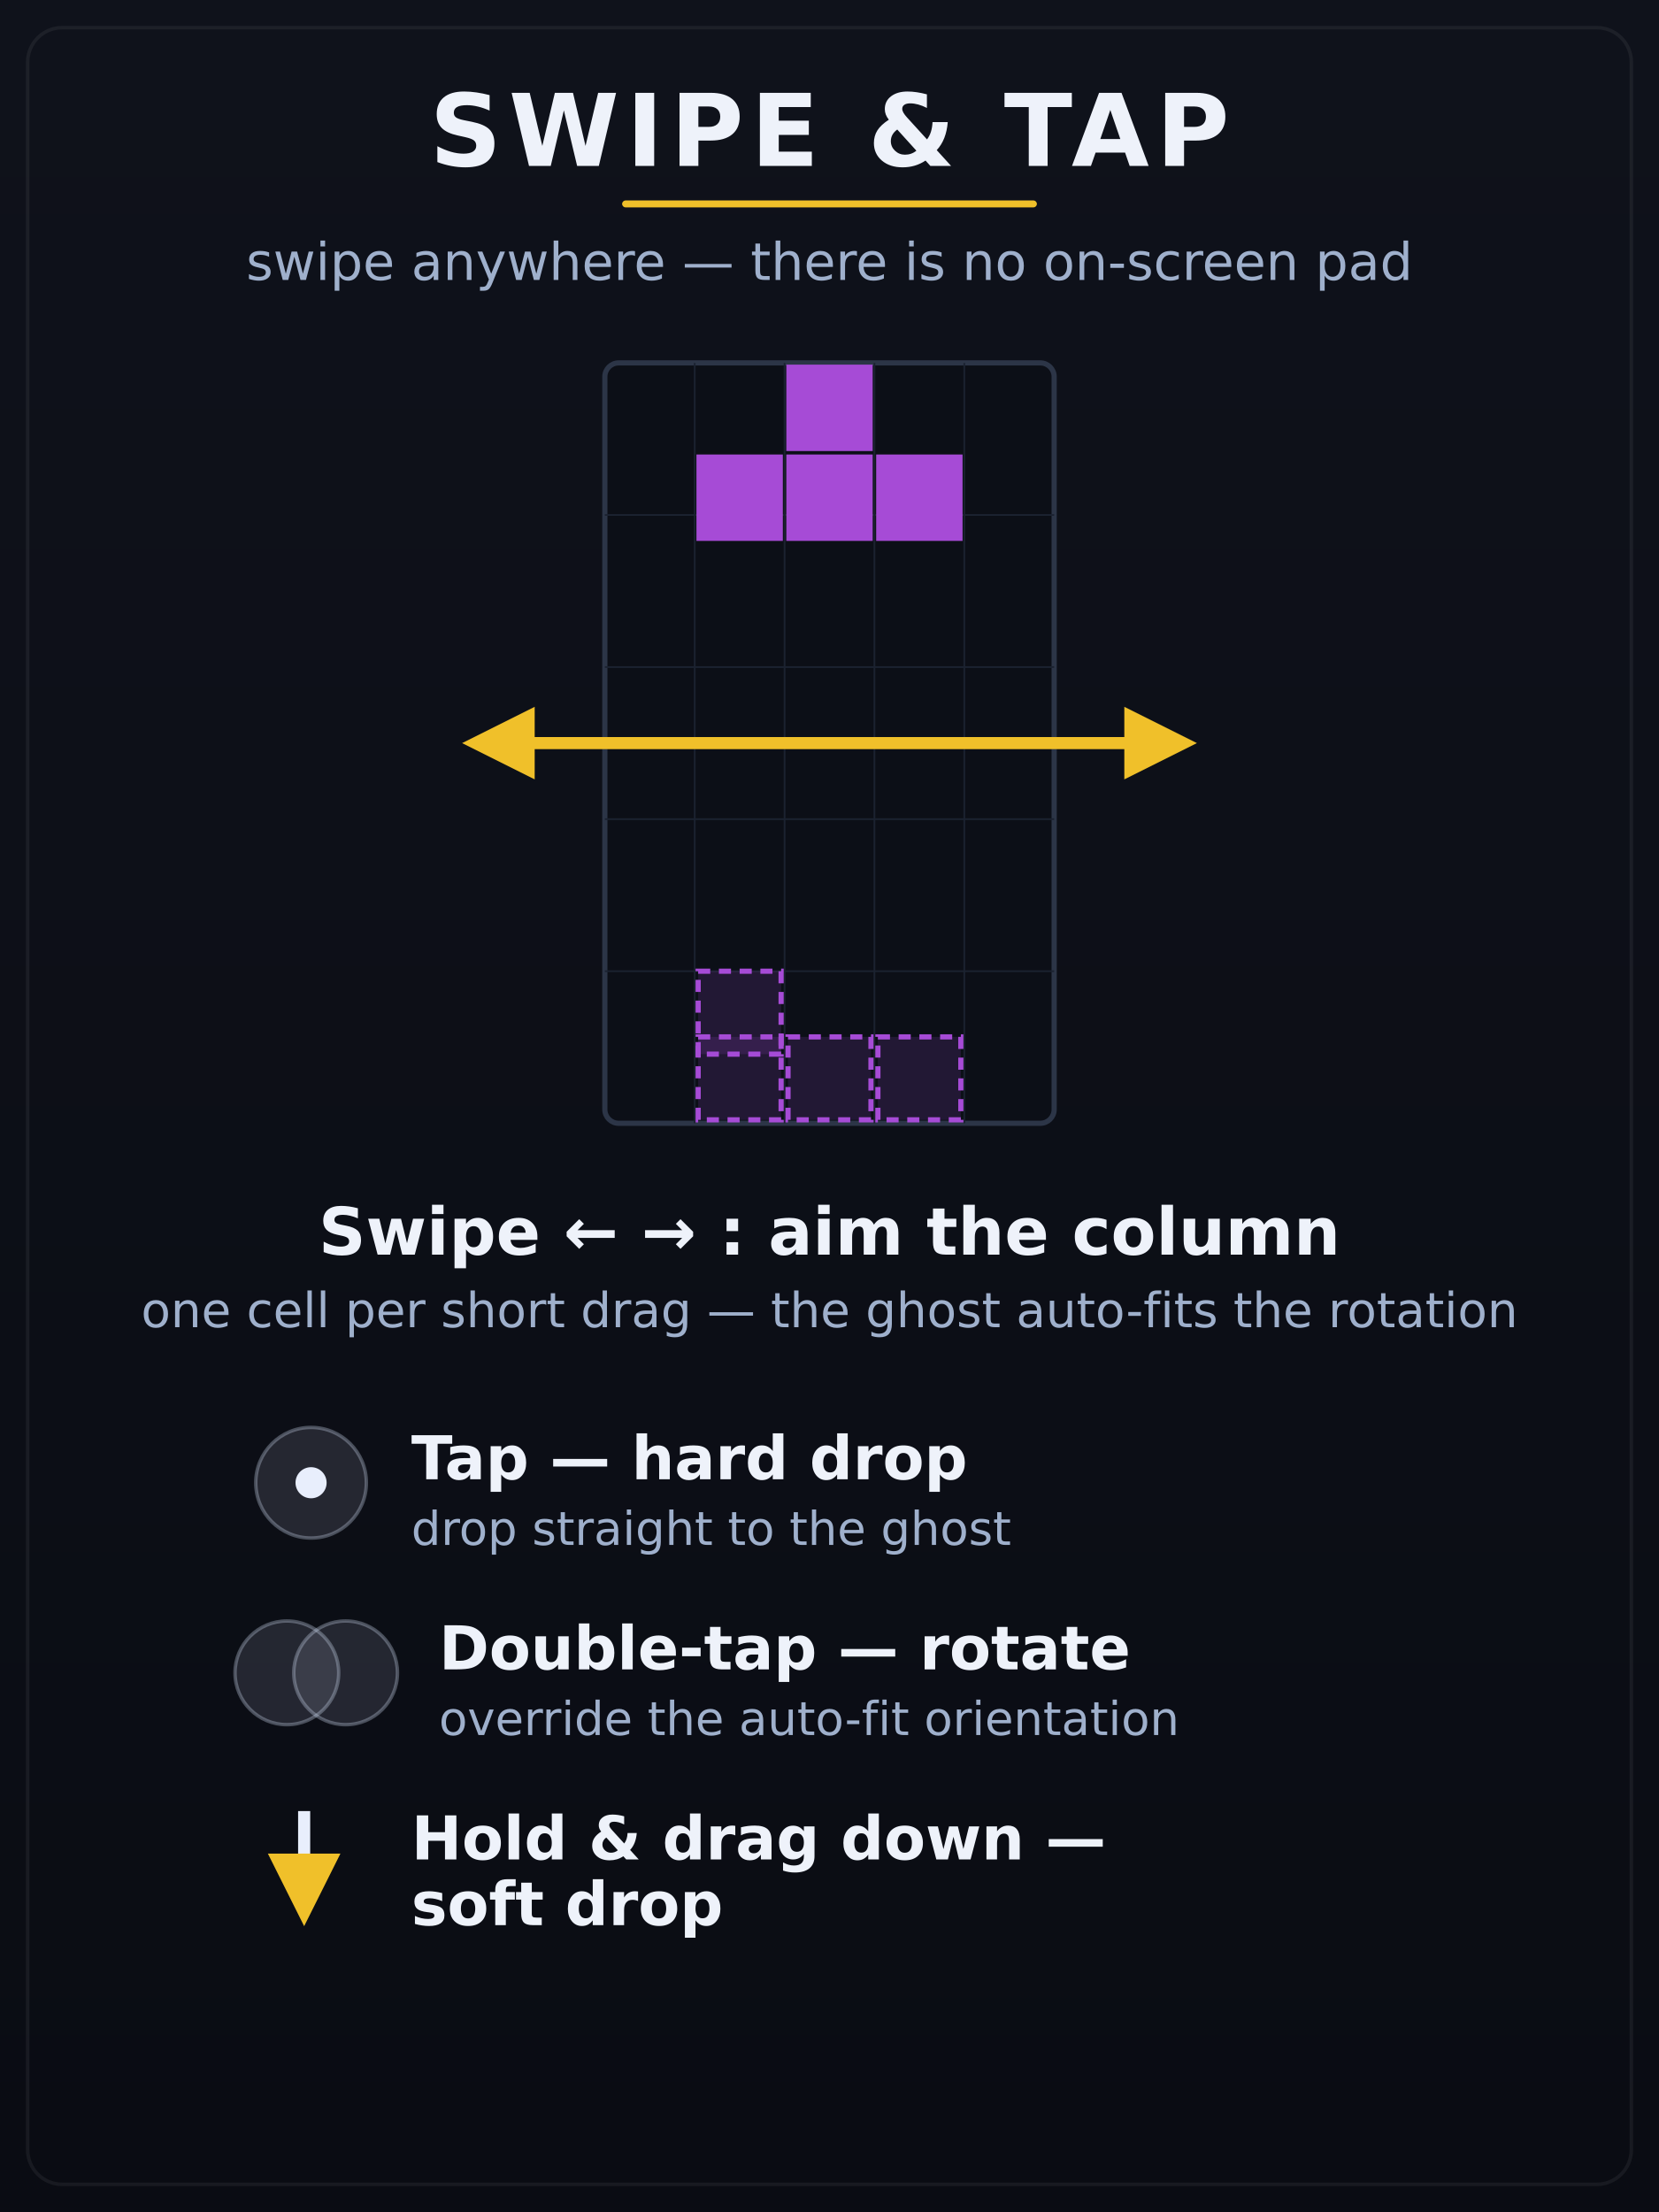
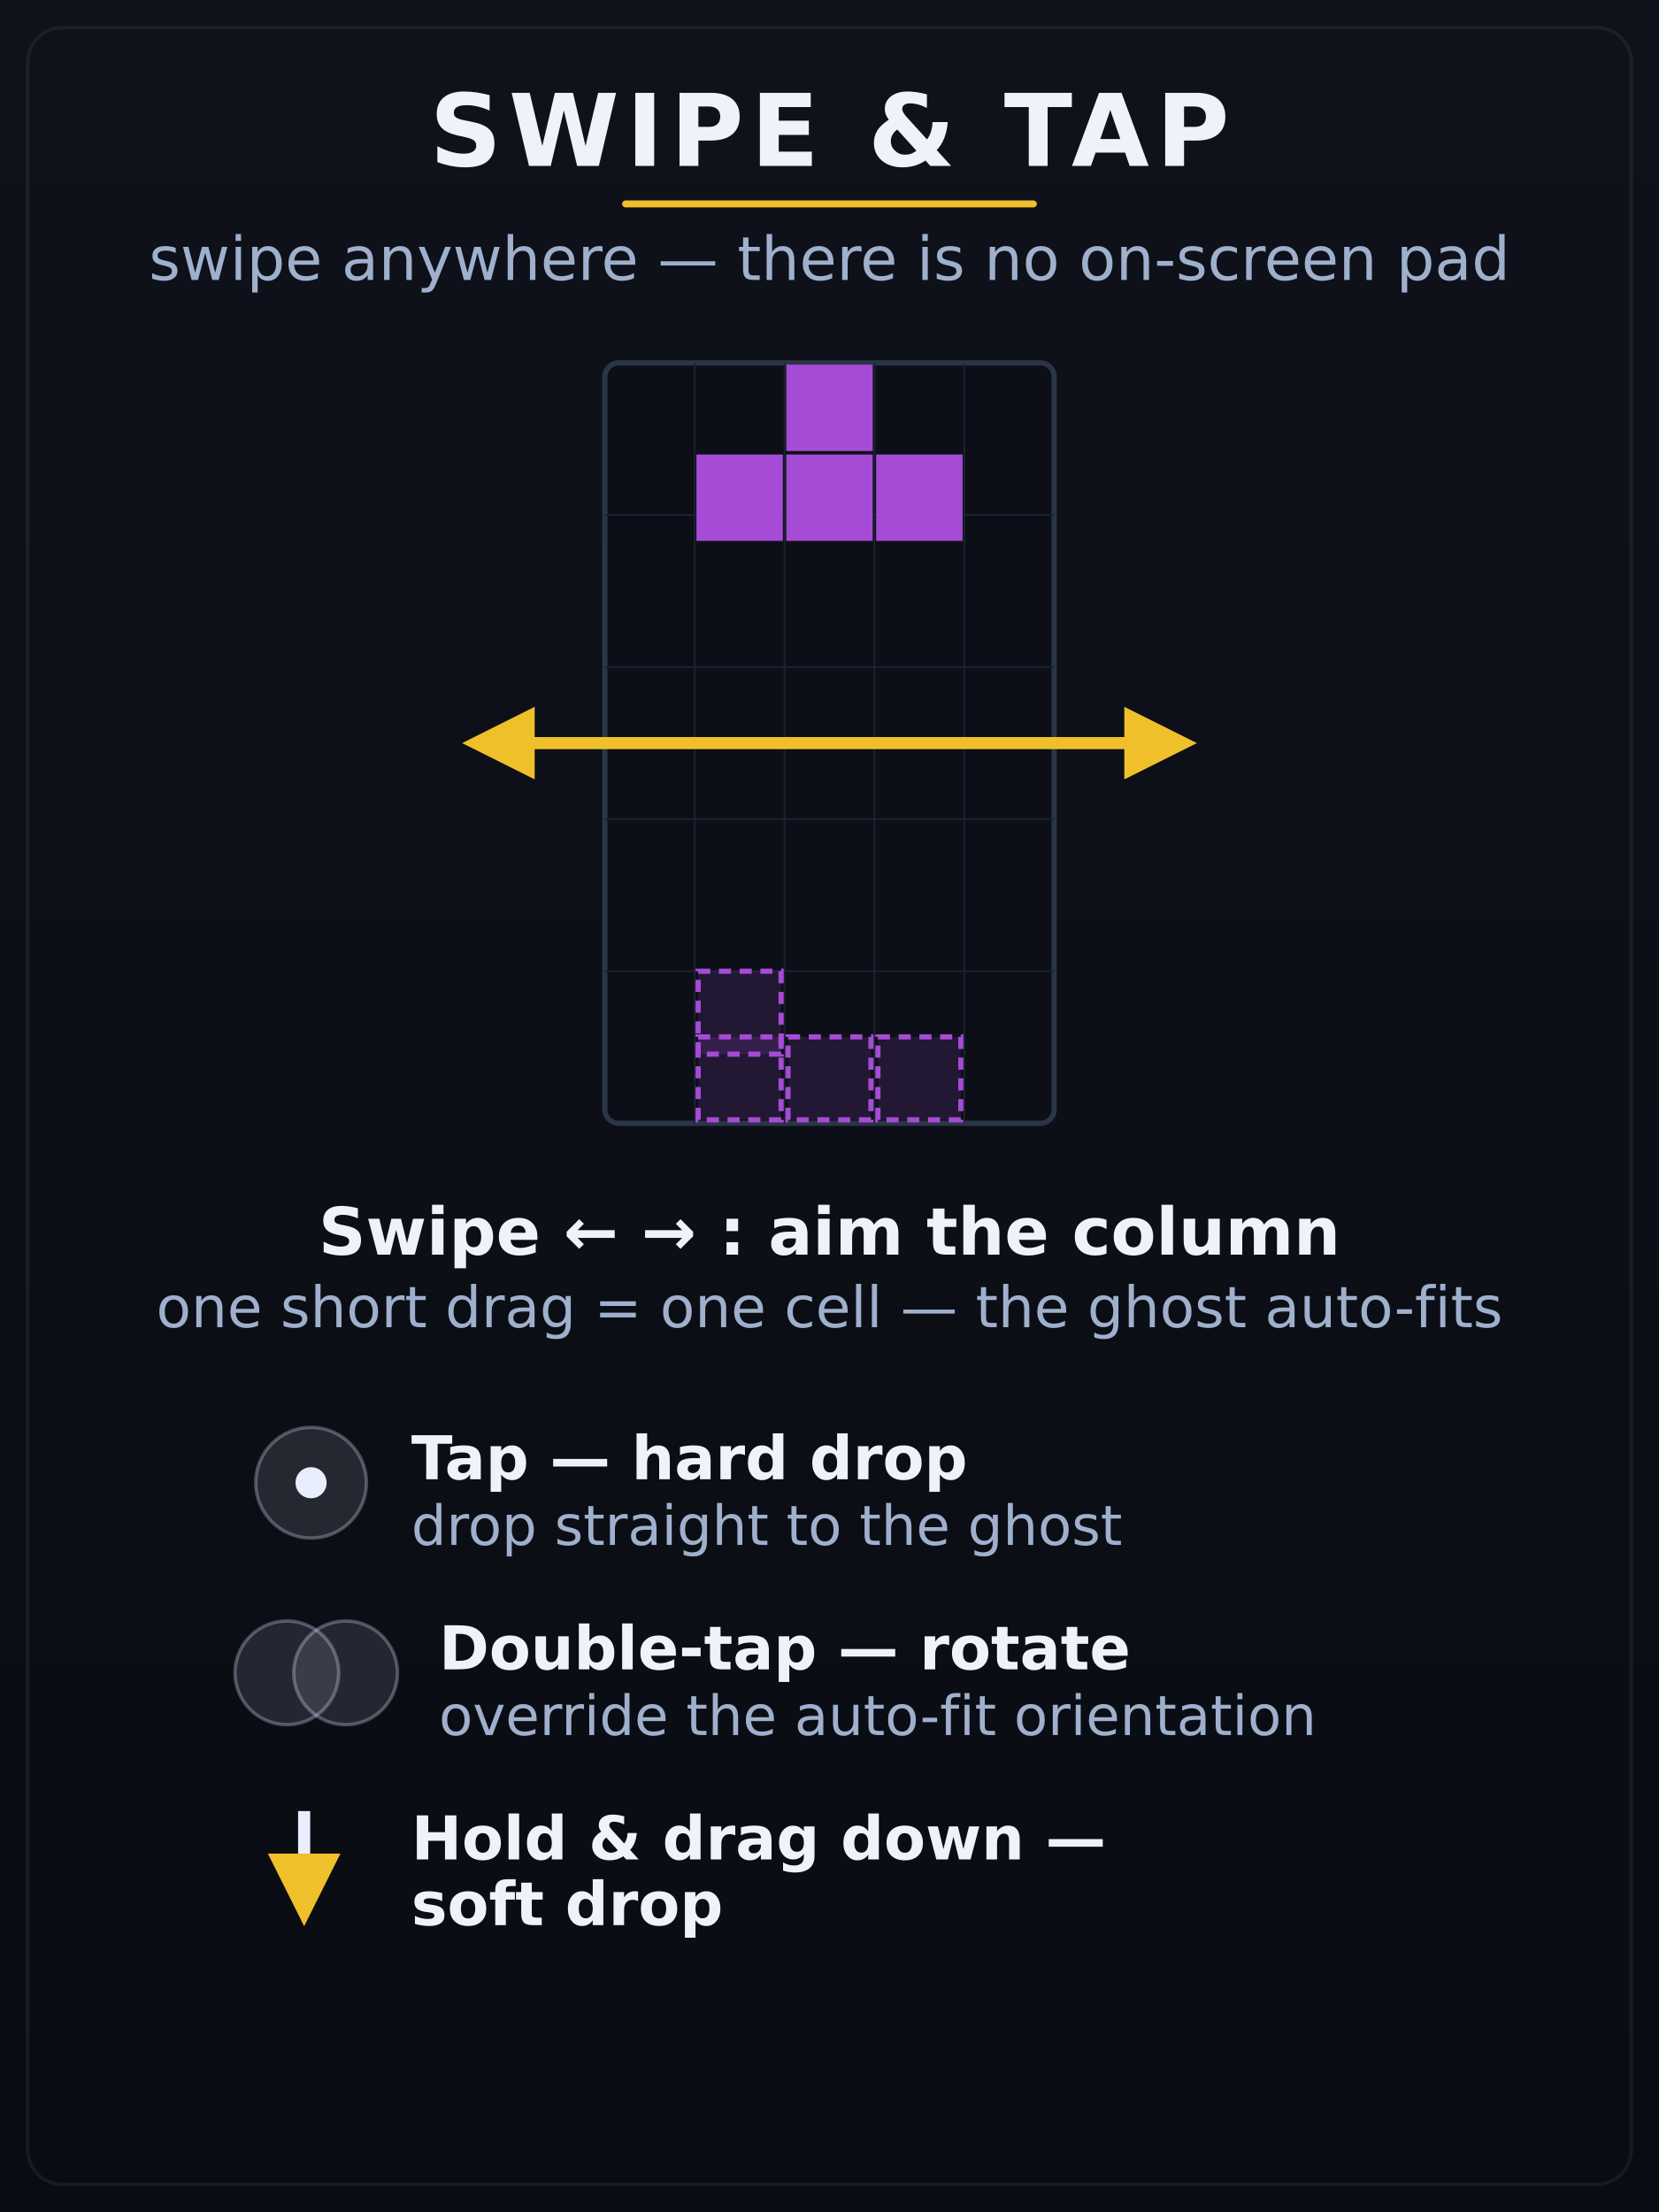
<svg xmlns="http://www.w3.org/2000/svg" width="960" height="1280" viewBox="0 0 960 1280" font-family="DejaVu Sans, 'Liberation Sans', sans-serif">
  <defs>
    <linearGradient id="bg" x1="0" y1="0" x2="0" y2="1">
      <stop offset="0" stop-color="#0f121b" />
      <stop offset="1" stop-color="#0a0c13" />
    </linearGradient>
    <marker id="ah" viewBox="0 0 10 10" refX="7" refY="5" markerWidth="6" markerHeight="6" orient="auto-start-reverse">
      <path d="M0 0 L10 5 L0 10 z" fill="#f0c02a" />
    </marker>
  </defs>
  <rect width="960" height="1280" fill="url(#bg)" />
  <rect x="16" y="16" width="928" height="1248" rx="20" fill="none" stroke="#ffffff" stroke-opacity="0.06" stroke-width="2" />
  <text x="480" y="96" text-anchor="middle" font-size="58" font-weight="700" fill="#eef2fa" letter-spacing="4">SWIPE &amp; TAP</text>
  <rect x="360" y="116" width="240" height="4" rx="2" fill="#f0c02a" />
-   <text x="480" y="162" text-anchor="middle" font-size="30" fill="#9fb0cc">swipe anywhere — there is no on-screen pad</text>
+   <text x="480" y="162" text-anchor="middle" font-size="35" fill="#9fb0cc">swipe anywhere — there is no on-screen pad</text>
  <rect x="350" y="210" width="260" height="440" rx="8" fill="#0c0f17" stroke="#2c3547" stroke-width="3" />
  <g stroke="#1b2230" stroke-width="1">
    <line x1="402" y1="210" x2="402" y2="650" />
    <line x1="454" y1="210" x2="454" y2="650" />
    <line x1="506" y1="210" x2="506" y2="650" />
    <line x1="558" y1="210" x2="558" y2="650" />
    <line x1="350" y1="298" x2="610" y2="298" />
    <line x1="350" y1="386" x2="610" y2="386" />
    <line x1="350" y1="474" x2="610" y2="474" />
    <line x1="350" y1="562" x2="610" y2="562" />
  </g>
  <g fill="#a64bd6">
    <rect x="455" y="211" width="50" height="50" />
    <rect x="403" y="263" width="50" height="50" />
    <rect x="455" y="263" width="50" height="50" />
    <rect x="507" y="263" width="50" height="50" />
  </g>
  <g fill="#a64bd6" fill-opacity="0.15" stroke="#a64bd6" stroke-width="3" stroke-dasharray="7 5">
    <rect x="404" y="562" width="48" height="48" />
    <rect x="404" y="600" width="48" height="48" />
    <rect x="456" y="600" width="48" height="48" />
    <rect x="508" y="600" width="48" height="48" />
  </g>
  <g stroke="#f0c02a" stroke-width="7" fill="none">
    <line x1="280" y1="430" x2="680" y2="430" marker-start="url(#ah)" marker-end="url(#ah)" />
  </g>
  <text x="480" y="726" text-anchor="middle" font-size="38" font-weight="700" fill="#eef2fa">Swipe ← → : aim the column</text>
-   <text x="480" y="768" text-anchor="middle" font-size="28" fill="#9fb0cc">one cell per short drag — the ghost auto-fits the rotation</text>
+   <text x="480" y="768" text-anchor="middle" font-size="33" fill="#9fb0cc">one short drag = one cell — the ghost auto-fits</text>
  <g transform="translate(150 858)">
    <circle cx="30" cy="0" r="32" fill="#d9e6ff" fill-opacity="0.12" stroke="#d9e6ff" stroke-opacity="0.3" stroke-width="2" />
    <circle cx="30" cy="0" r="9" fill="#e8eefc" />
    <text x="88" y="-2" font-size="35" font-weight="700" fill="#eef2fa">Tap — hard drop</text>
-     <text x="88" y="36" font-size="27" fill="#9fb0cc">drop straight to the ghost</text>
+     <text x="88" y="36" font-size="32" fill="#9fb0cc">drop straight to the ghost</text>
  </g>
  <g transform="translate(150 968)">
    <circle cx="16" cy="0" r="30" fill="#d9e6ff" fill-opacity="0.12" stroke="#d9e6ff" stroke-opacity="0.3" stroke-width="2" />
    <circle cx="50" cy="0" r="30" fill="#d9e6ff" fill-opacity="0.12" stroke="#d9e6ff" stroke-opacity="0.3" stroke-width="2" />
    <text x="104" y="-2" font-size="35" font-weight="700" fill="#eef2fa">Double-tap — rotate</text>
-     <text x="104" y="36" font-size="27" fill="#9fb0cc">override the auto-fit orientation</text>
+     <text x="104" y="36" font-size="32" fill="#9fb0cc">override the auto-fit orientation</text>
  </g>
  <g transform="translate(150 1078)">
    <path d="M26 -30 L26 24" stroke="#e8eefc" stroke-width="7" fill="none" marker-end="url(#ah)" />
    <text x="88" y="-2" font-size="35" font-weight="700" fill="#eef2fa">Hold &amp; drag down —</text>
    <text x="88" y="36" font-size="35" font-weight="700" fill="#eef2fa">soft drop</text>
  </g>
</svg>
